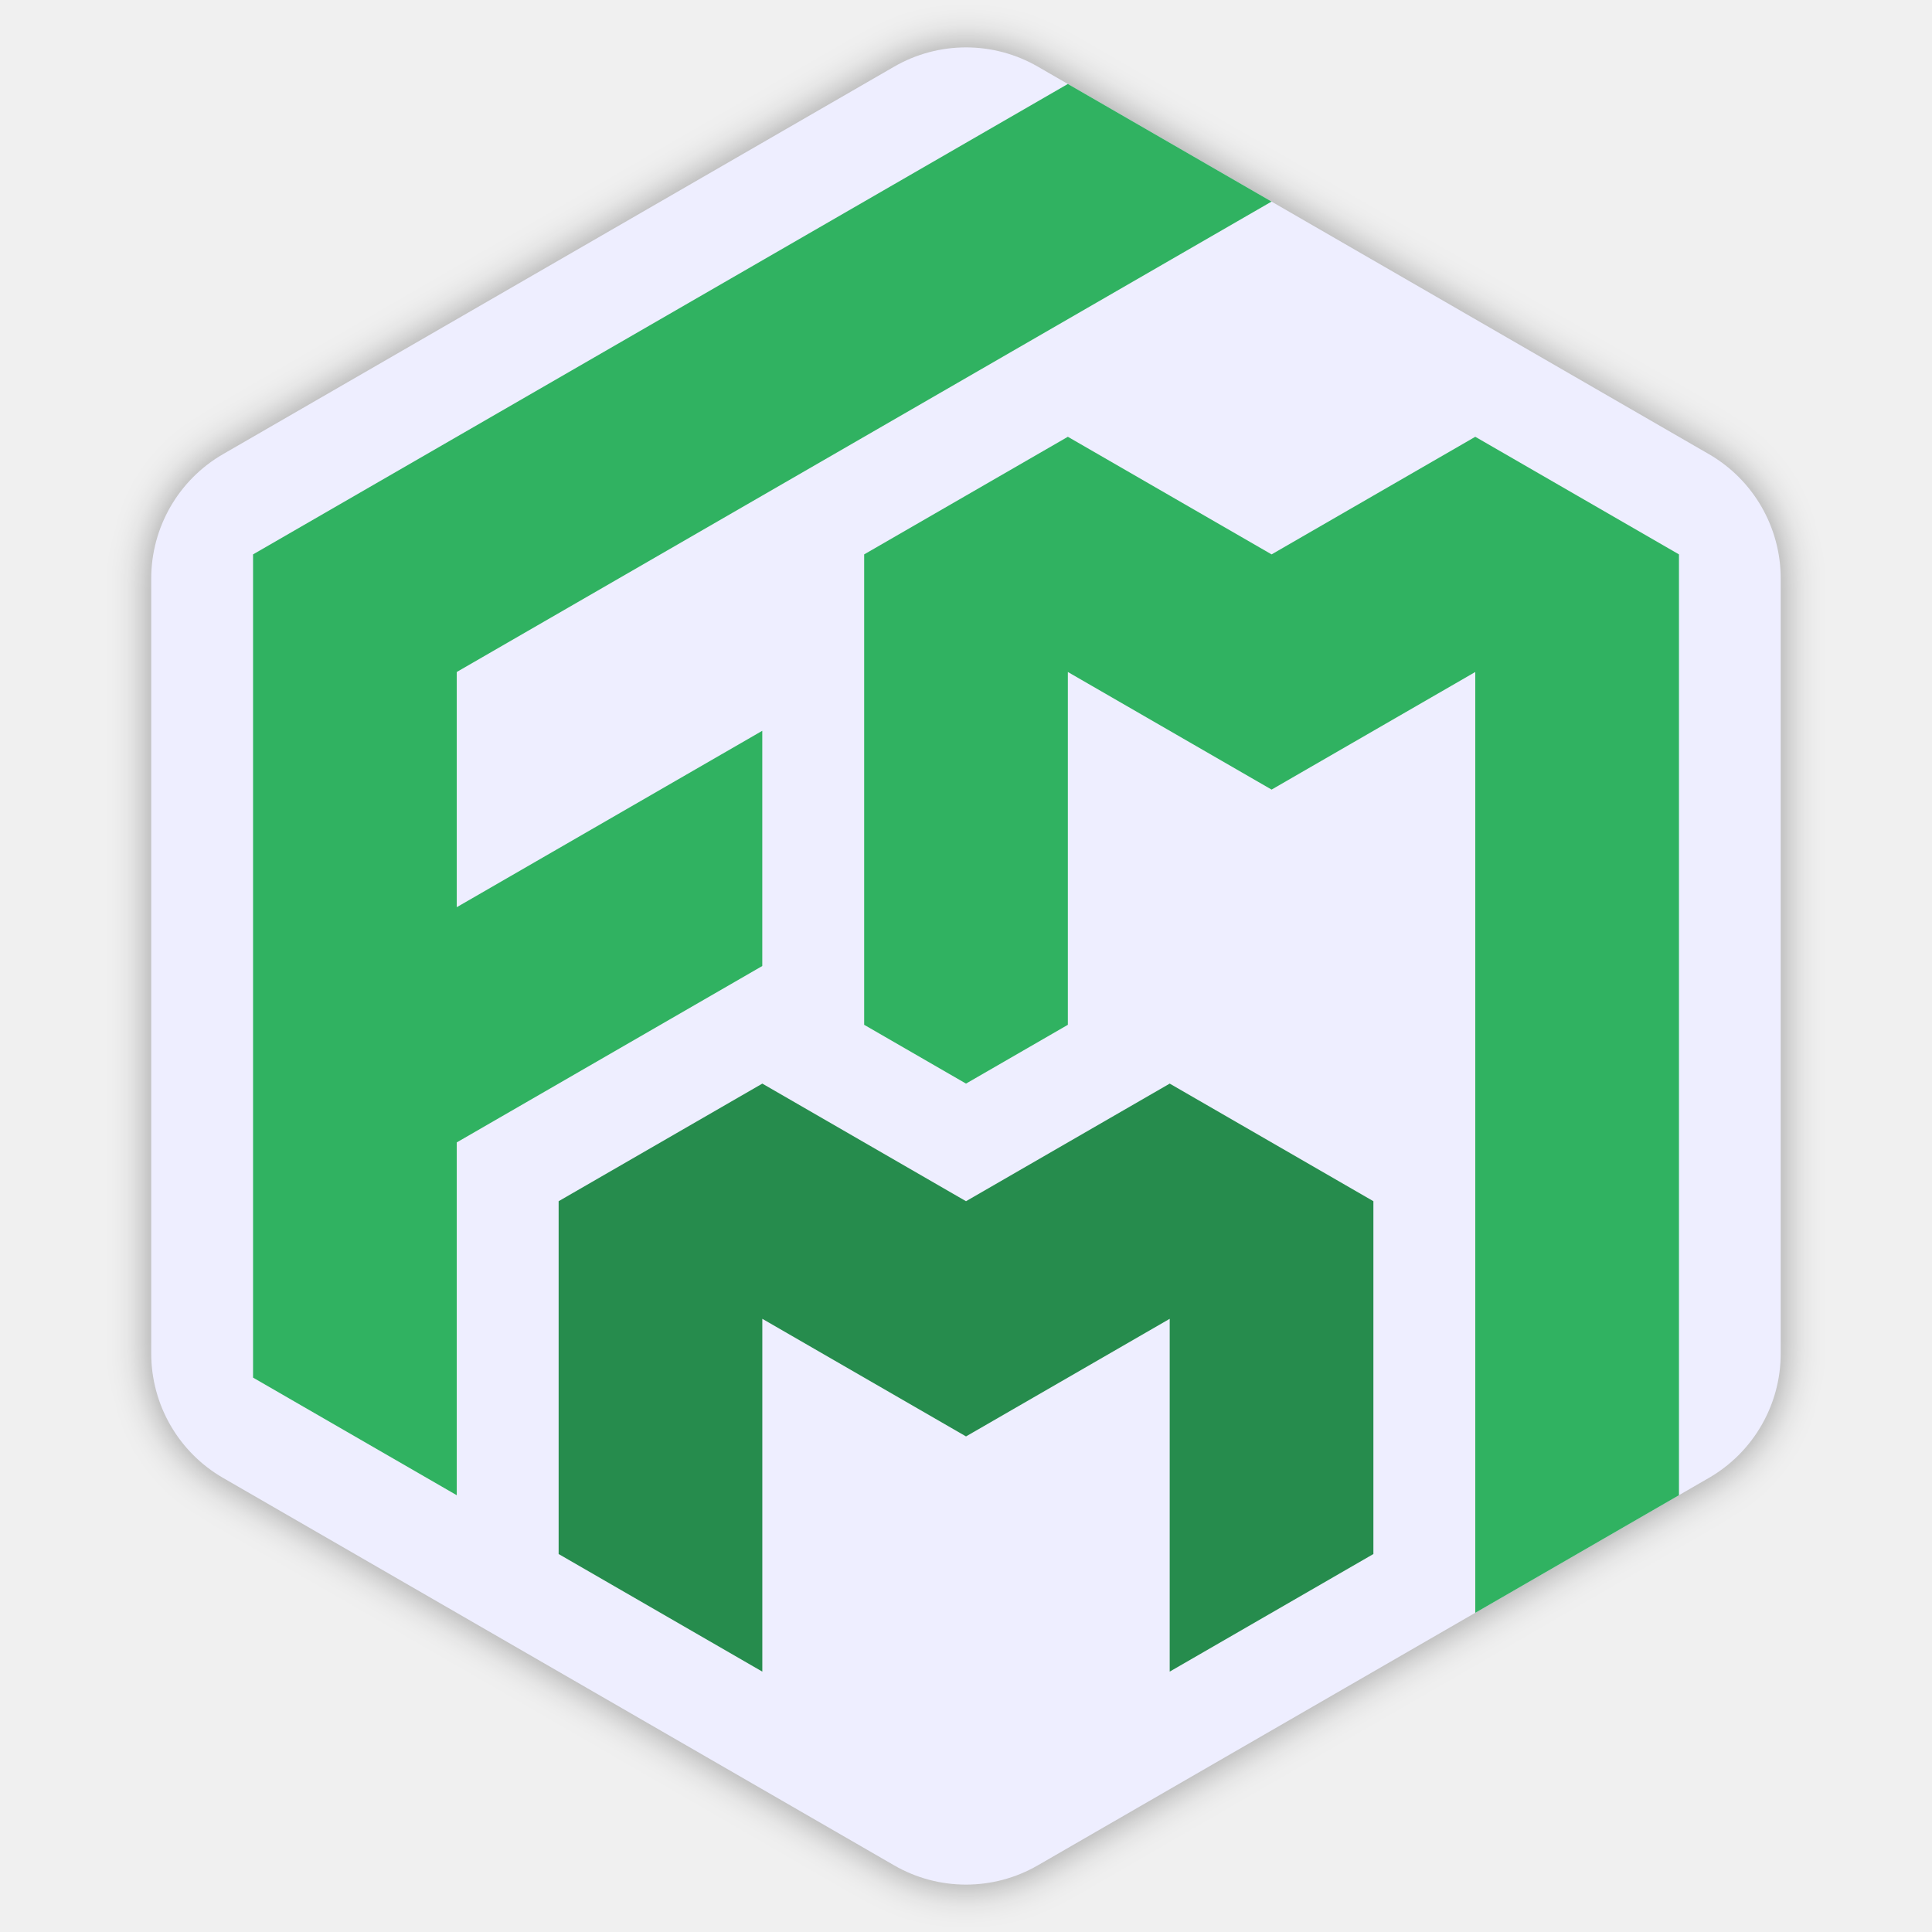
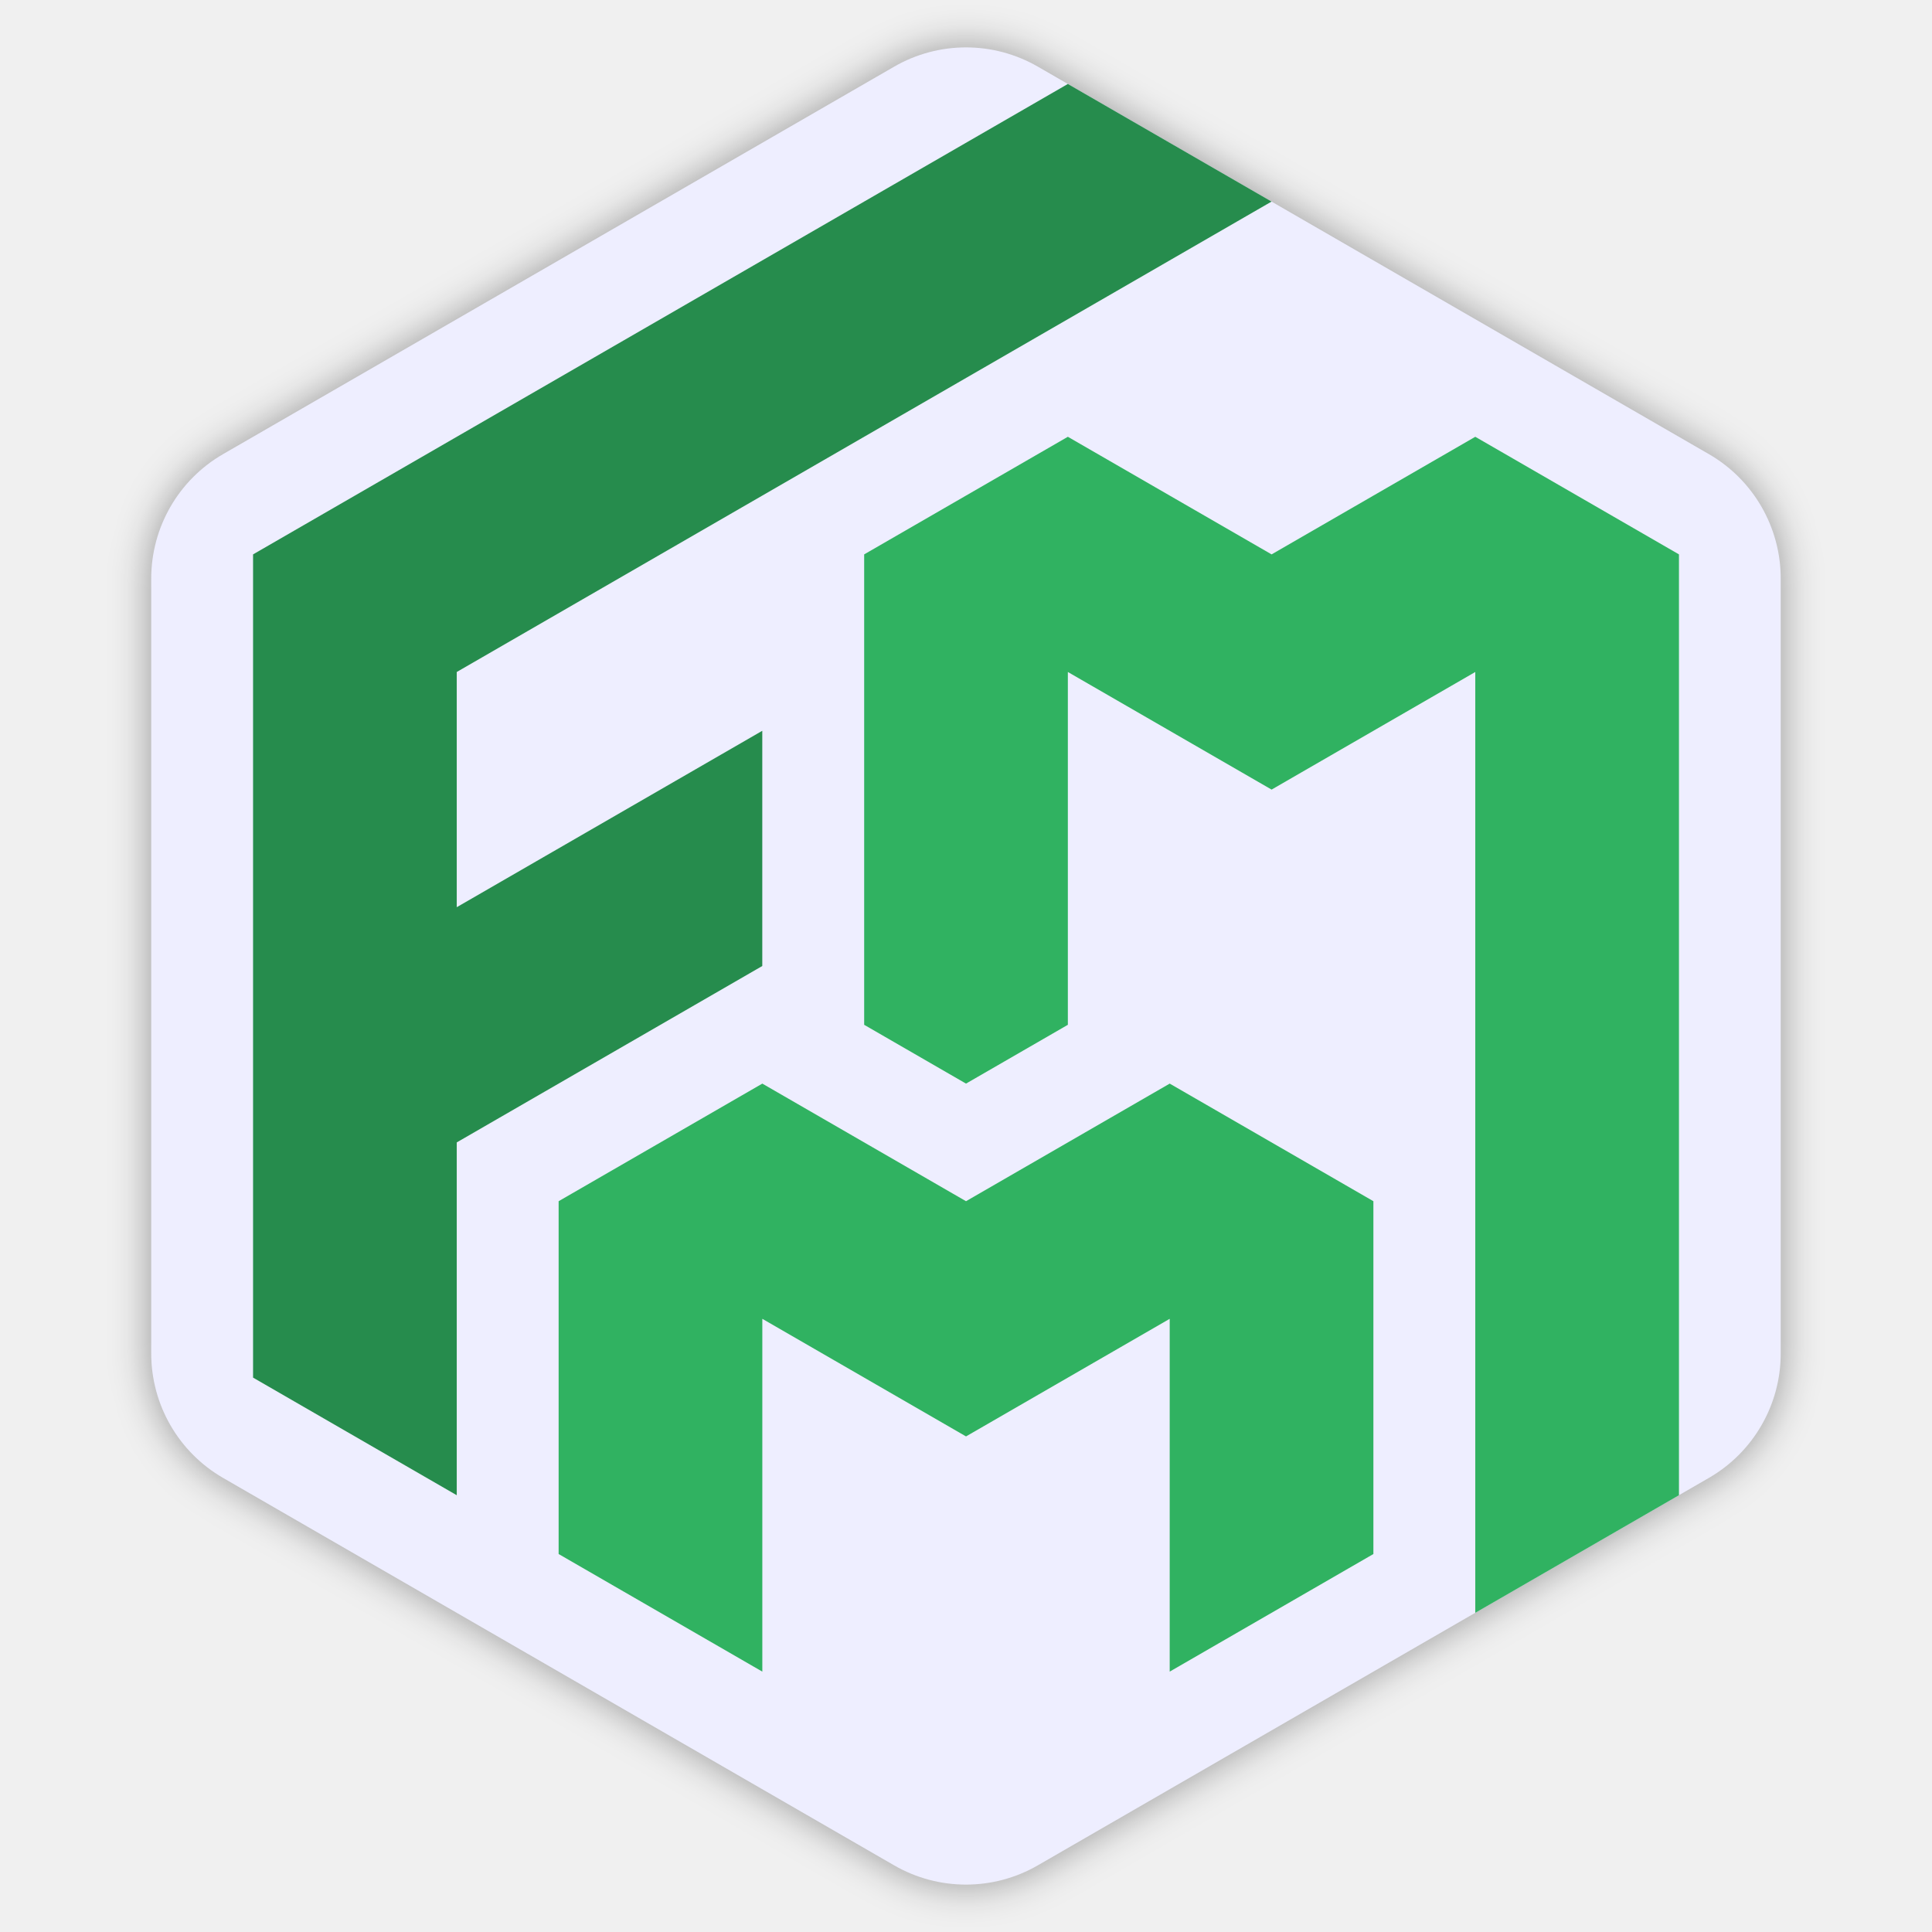
<svg xmlns="http://www.w3.org/2000/svg" width="512" height="512" viewBox="0 0 512 512" version="1.1" id="svg1">
  <defs id="defs1">
    <filter style="color-interpolation-filters:sRGB" id="filter18" x="-0.029" y="-0.026" width="1.058" height="1.052">
      <feGaussianBlur stdDeviation="0.504" id="feGaussianBlur18" />
    </filter>
  </defs>
  <g id="layer1">
    <g id="g13-52" transform="matrix(10.38876,0,0,10.38876,-337.7972,-55.6627)">
      <path style="font-variation-settings:'wght' 700;fill:#000000;fill-opacity:0.376;stroke:#ffffff;stroke-width:0;stroke-dasharray:none;filter:url(#filter18)" d="M 55.325,7.058 38.206,16.942 a 3.666,3.666 120 0 0 -1.833,3.175 v 19.767 a 3.666,3.666 60 0 0 1.833,3.175 l 17.118,9.883 a 3.666,3.666 0 0 0 3.666,0 l 17.118,-9.883 a 3.666,3.666 120 0 0 1.833,-3.175 V 20.117 a 3.666,3.666 60 0 0 -1.833,-3.175 L 58.991,7.058 a 3.666,3.666 180 0 0 -3.666,0 z" id="path1-1" />
      <path style="font-variation-settings:'wght' 700;fill:#eeeeff;fill-opacity:1;stroke:#ffffff;stroke-width:0;stroke-dasharray:none" d="M 55.325,7.058 38.206,16.942 a 3.666,3.666 120 0 0 -1.833,3.175 v 19.767 a 3.666,3.666 60 0 0 1.833,3.175 l 17.118,9.883 a 3.666,3.666 0 0 0 3.666,0 l 17.118,-9.883 a 3.666,3.666 120 0 0 1.833,-3.175 V 20.117 a 3.666,3.666 60 0 0 -1.833,-3.175 L 58.991,7.058 a 3.666,3.666 0 0 0 -3.666,0 z" id="path1-1-1" />
-       <path id="path2-1" style="font-variation-settings:'wght' 700;fill:#30b261;fill-opacity:1;stroke:#ffffff;stroke-width:0;stroke-dasharray:none" d="M 59.756,7.5 38.971,19.5 v 21 l 5.196,3 v -9 l 7.794,-4.5 v -3 -3 l -2.598,1.5 -5.196,3 V 22.5 L 64.952,10.5 Z" />
+       <path id="path2-1" style="font-variation-settings:'wght' 700;fill:#268c4d;fill-opacity:1;stroke:#ffffff;stroke-width:0;stroke-dasharray:none" d="M 59.756,7.5 38.971,19.5 v 21 l 5.196,3 v -9 l 7.794,-4.5 v -3 -3 l -2.598,1.5 -5.196,3 V 22.5 L 64.952,10.5 Z" />
      <path id="path3-1" style="font-variation-settings:'wght' 700;fill:#30b261;fill-opacity:1;stroke:#ffffff;stroke-width:0;stroke-dasharray:none" d="m 59.756,16.5 -2.598,1.5 -2.598,1.5 v 9 3 l 2.598,1.5 2.598,-1.5 v -3 -6 l 5.197,3 5.196,-3 V 46.5 l 5.196,-3 V 19.5 l -5.196,-3 -5.196,3 z" />
-       <path id="path4-7" style="font-variation-settings:'wght' 700;fill:#268c4d;fill-opacity:1;stroke:#ffffff;stroke-width:0;stroke-dasharray:none" d="m 51.962,33 -5.196,3 v 9 l 5.196,3 v -9 l 5.196,3 5.196,-3 v 9 l 5.196,-3 v -9 l -5.196,-3 -5.196,3 z" />
+       <path id="path4-7" style="font-variation-settings:'wght' 700;fill:#30b261;fill-opacity:1;stroke:#ffffff;stroke-width:0;stroke-dasharray:none" d="m 51.962,33 -5.196,3 v 9 l 5.196,3 v -9 l 5.196,3 5.196,-3 v 9 l 5.196,-3 v -9 l -5.196,-3 -5.196,3 z" />
    </g>
  </g>
</svg>
